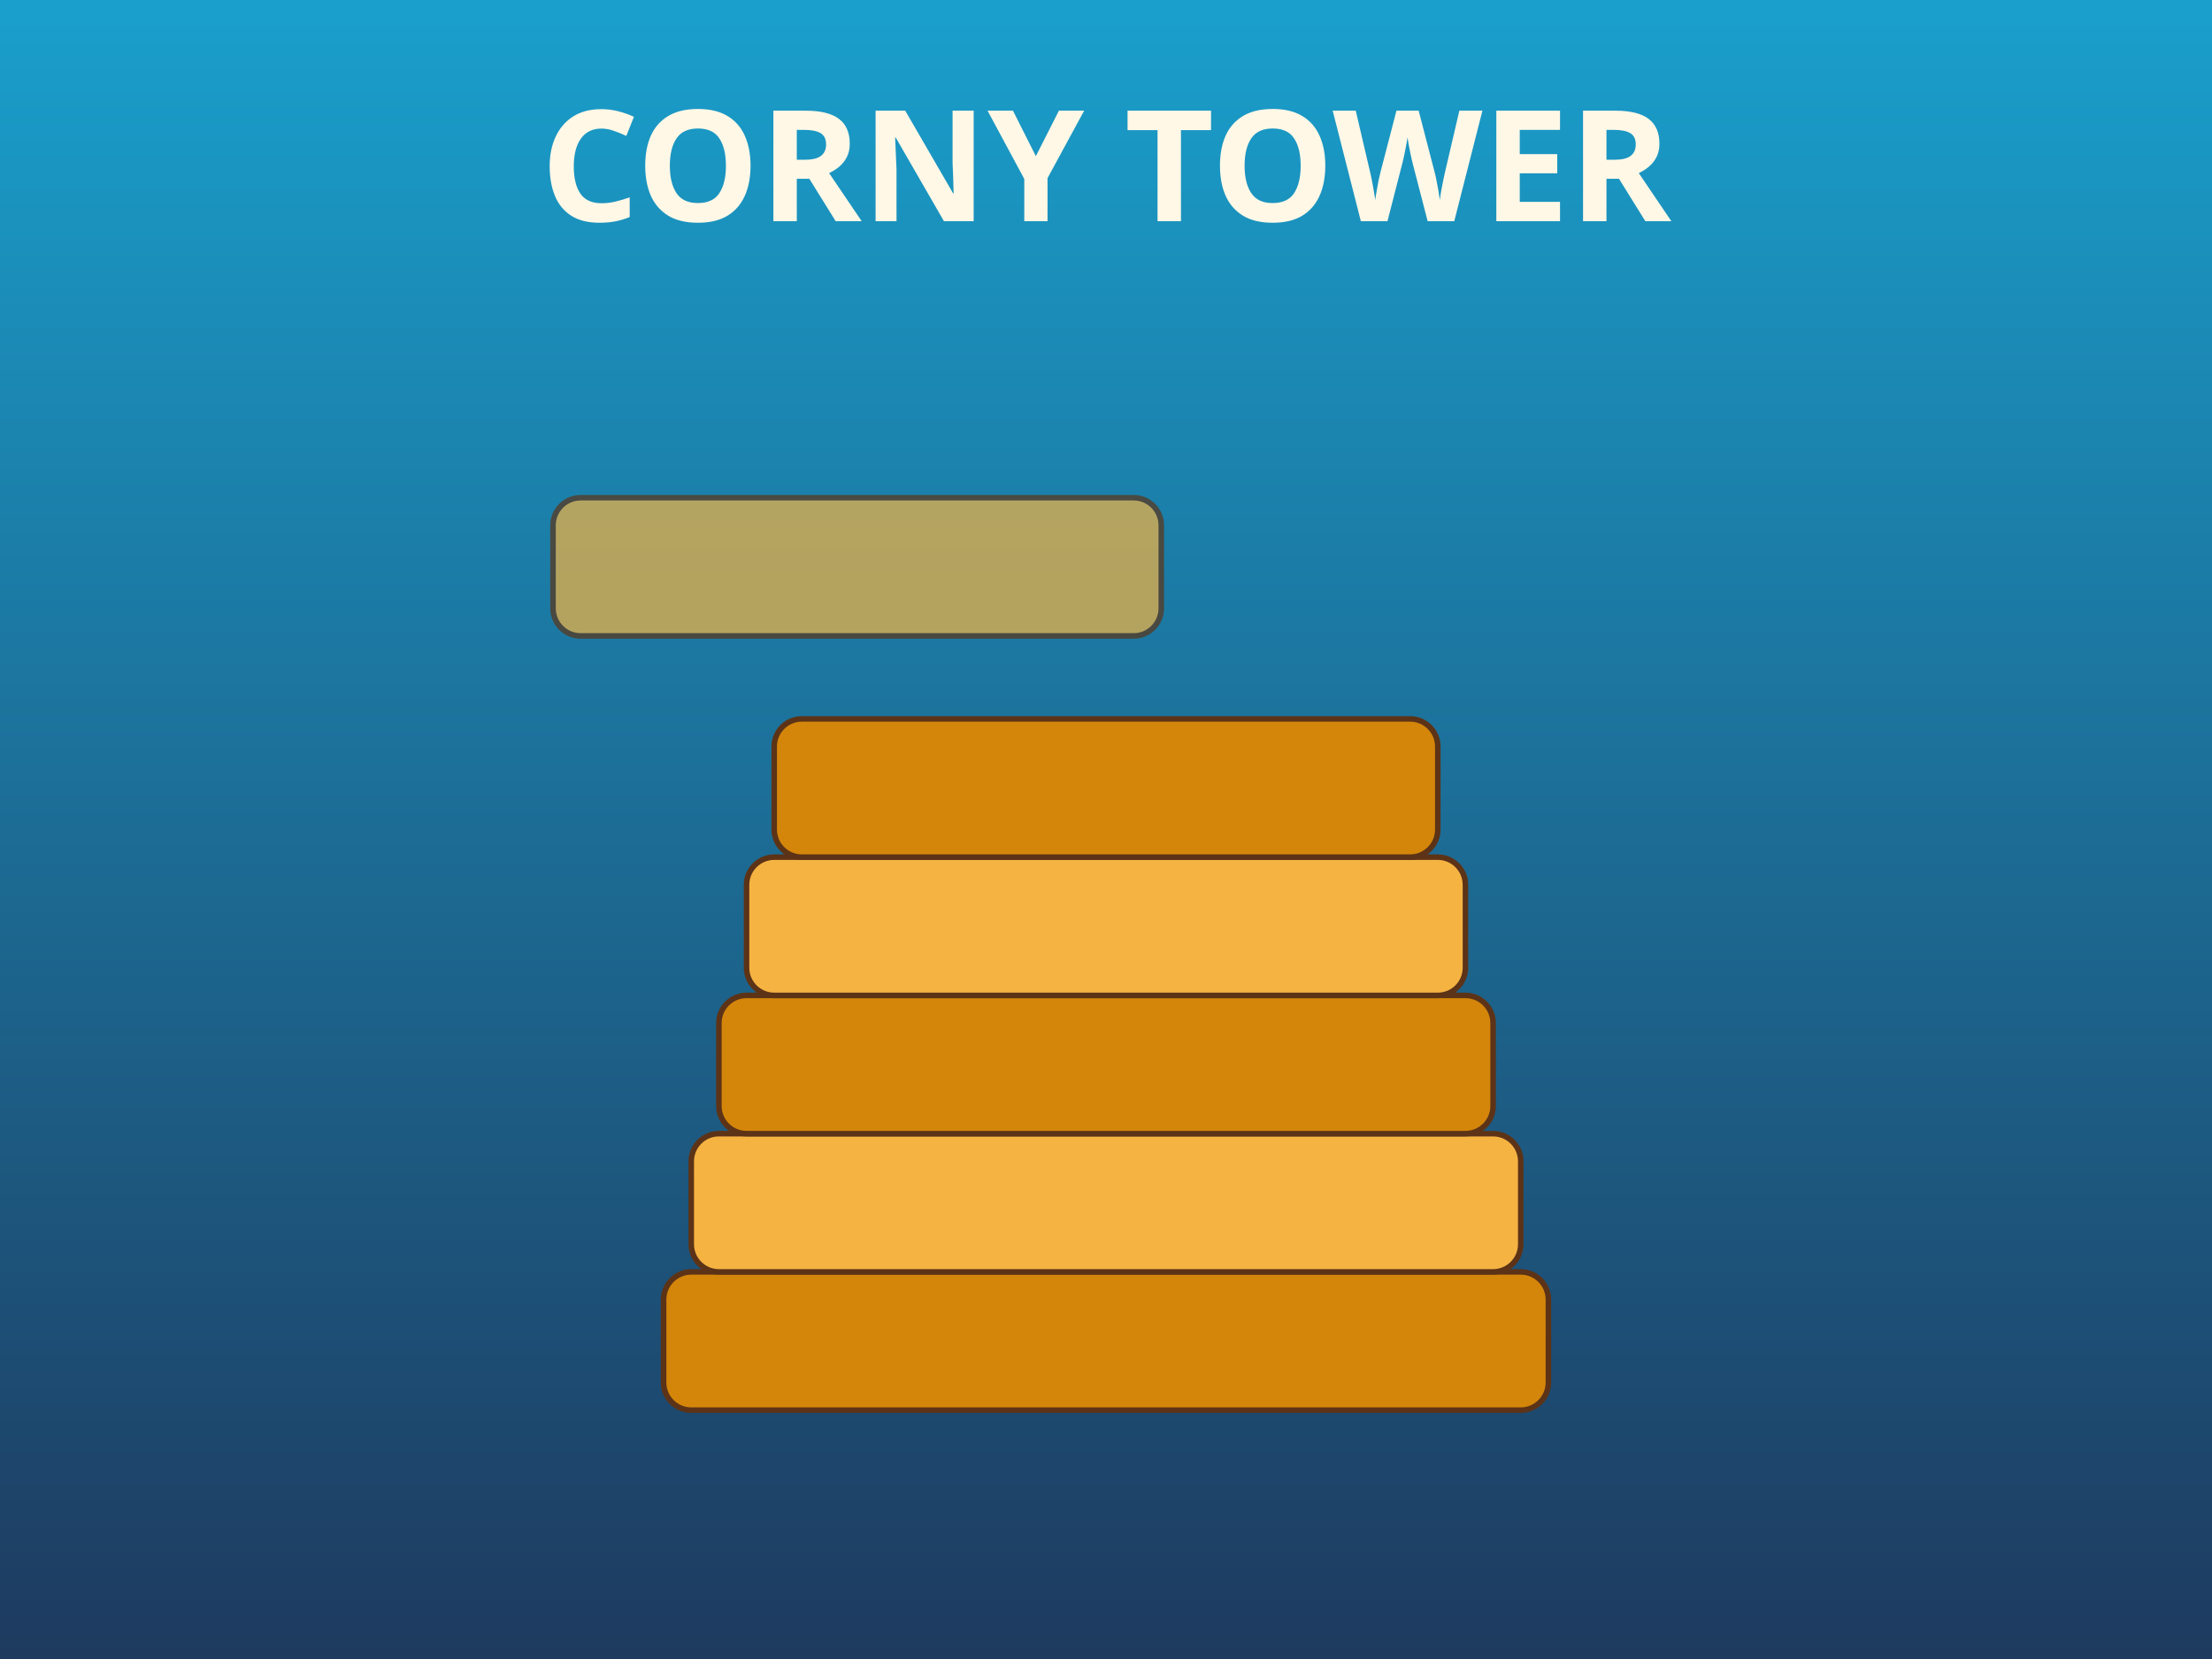
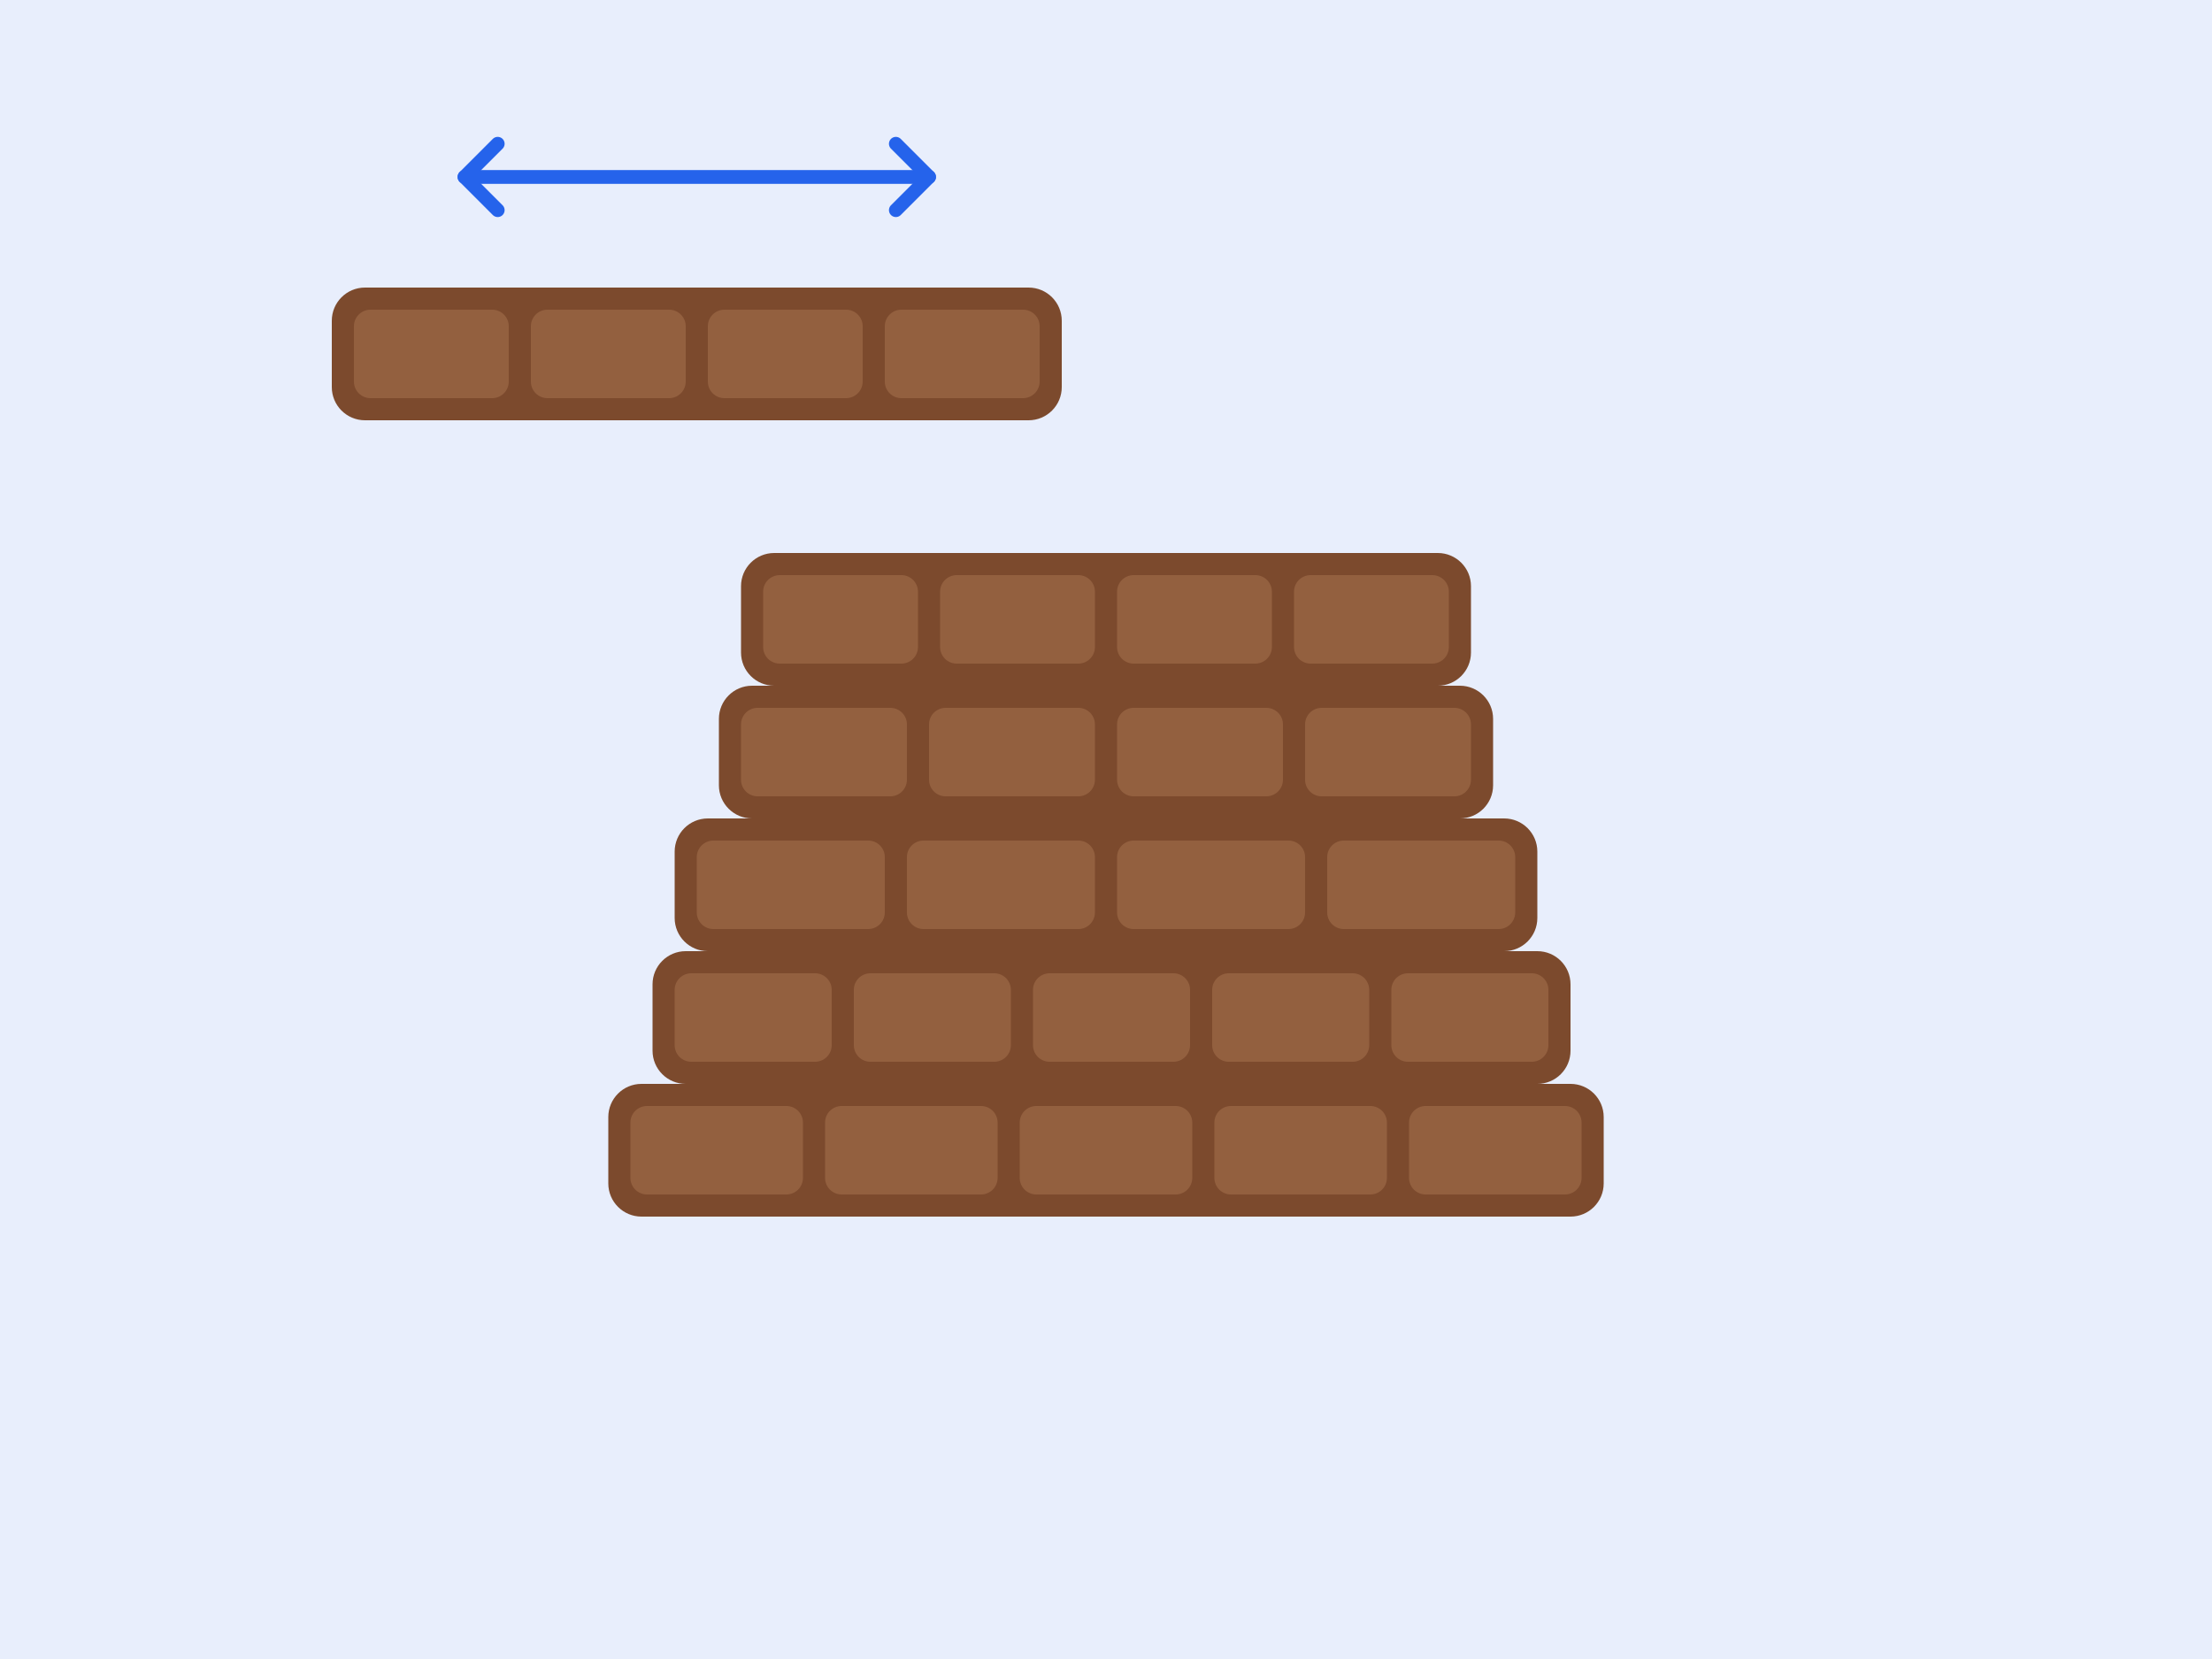
<svg xmlns="http://www.w3.org/2000/svg" viewBox="0 0 400 300">
-   <defs>
-     <linearGradient id="bg" x1="0%" y1="0%" x2="0%" y2="100%">
-       <stop offset="0%" style="stop-color:#1a9fcc" />
-       <stop offset="100%" style="stop-color:#1e3a5f" />
-     </linearGradient>
-   </defs>
-   <rect width="400" height="300" fill="url(#bg)" />
-   <rect x="120" y="230" width="160" height="25" rx="5" fill="#d4860a" stroke="#5c3317" stroke-width="1" />
-   <rect x="125" y="205" width="150" height="25" rx="5" fill="#f5b342" stroke="#5c3317" stroke-width="1" />
-   <rect x="130" y="180" width="140" height="25" rx="5" fill="#d4860a" stroke="#5c3317" stroke-width="1" />
-   <rect x="135" y="155" width="130" height="25" rx="5" fill="#f5b342" stroke="#5c3317" stroke-width="1" />
-   <rect x="140" y="130" width="120" height="25" rx="5" fill="#d4860a" stroke="#5c3317" stroke-width="1" />
-   <rect x="100" y="90" width="110" height="25" rx="5" fill="#f5b342" stroke="#5c3317" stroke-width="1" opacity="0.7" />
-   <text x="200" y="40" text-anchor="middle" font-family="Segoe UI" font-size="28" font-weight="bold" fill="#fff8e7">CORNY TOWER</text>
+   <rect width="400" height="300" fill="#e8eefc" />
+   <rect x="110" y="196" width="180" height="24" rx="6" fill="#7c4a2d" />
+   <rect x="114" y="200" width="31.2" height="16" rx="3" fill="#93603f" />
+   <rect x="149.2" y="200" width="31.2" height="16" rx="3" fill="#93603f" />
+   <rect x="184.4" y="200" width="31.2" height="16" rx="3" fill="#93603f" />
+   <rect x="219.6" y="200" width="31.2" height="16" rx="3" fill="#93603f" />
+   <rect x="254.8" y="200" width="31.2" height="16" rx="3" fill="#93603f" />
+   <rect x="118" y="172" width="166" height="24" rx="6" fill="#7c4a2d" />
+   <rect x="122" y="176" width="28.4" height="16" rx="3" fill="#93603f" />
+   <rect x="154.4" y="176" width="28.4" height="16" rx="3" fill="#93603f" />
+   <rect x="186.8" y="176" width="28.4" height="16" rx="3" fill="#93603f" />
+   <rect x="219.2" y="176" width="28.4" height="16" rx="3" fill="#93603f" />
+   <rect x="251.6" y="176" width="28.4" height="16" rx="3" fill="#93603f" />
+   <rect x="122" y="148" width="156" height="24" rx="6" fill="#7c4a2d" />
+   <rect x="126" y="152" width="34" height="16" rx="3" fill="#93603f" />
+   <rect x="164" y="152" width="34" height="16" rx="3" fill="#93603f" />
+   <rect x="202" y="152" width="34" height="16" rx="3" fill="#93603f" />
+   <rect x="240" y="152" width="34" height="16" rx="3" fill="#93603f" />
+   <rect x="130" y="124" width="140" height="24" rx="6" fill="#7c4a2d" />
+   <rect x="134" y="128" width="30" height="16" rx="3" fill="#93603f" />
+   <rect x="168" y="128" width="30" height="16" rx="3" fill="#93603f" />
+   <rect x="202" y="128" width="30" height="16" rx="3" fill="#93603f" />
+   <rect x="236" y="128" width="30" height="16" rx="3" fill="#93603f" />
+   <rect x="134" y="100" width="132" height="24" rx="6" fill="#7c4a2d" />
+   <rect x="138" y="104" width="28" height="16" rx="3" fill="#93603f" />
+   <rect x="170" y="104" width="28" height="16" rx="3" fill="#93603f" />
+   <rect x="202" y="104" width="28" height="16" rx="3" fill="#93603f" />
+   <rect x="234" y="104" width="28" height="16" rx="3" fill="#93603f" />
+   <rect x="60" y="52" width="132" height="24" rx="6" fill="#7c4a2d" />
+   <rect x="64" y="56" width="28" height="16" rx="3" fill="#93603f" />
+   <rect x="96" y="56" width="28" height="16" rx="3" fill="#93603f" />
+   <rect x="128" y="56" width="28" height="16" rx="3" fill="#93603f" />
+   <rect x="160" y="56" width="28" height="16" rx="3" fill="#93603f" />
+   <path d="M84,32 H168" fill="none" stroke="#2563eb" stroke-width="2.5" stroke-linecap="round" />
+   <polyline points="90,26 84,32 90,38" fill="none" stroke="#2563eb" stroke-width="2.5" stroke-linecap="round" stroke-linejoin="round" />
+   <polyline points="162,26 168,32 162,38" fill="none" stroke="#2563eb" stroke-width="2.5" stroke-linecap="round" stroke-linejoin="round" />
</svg>
